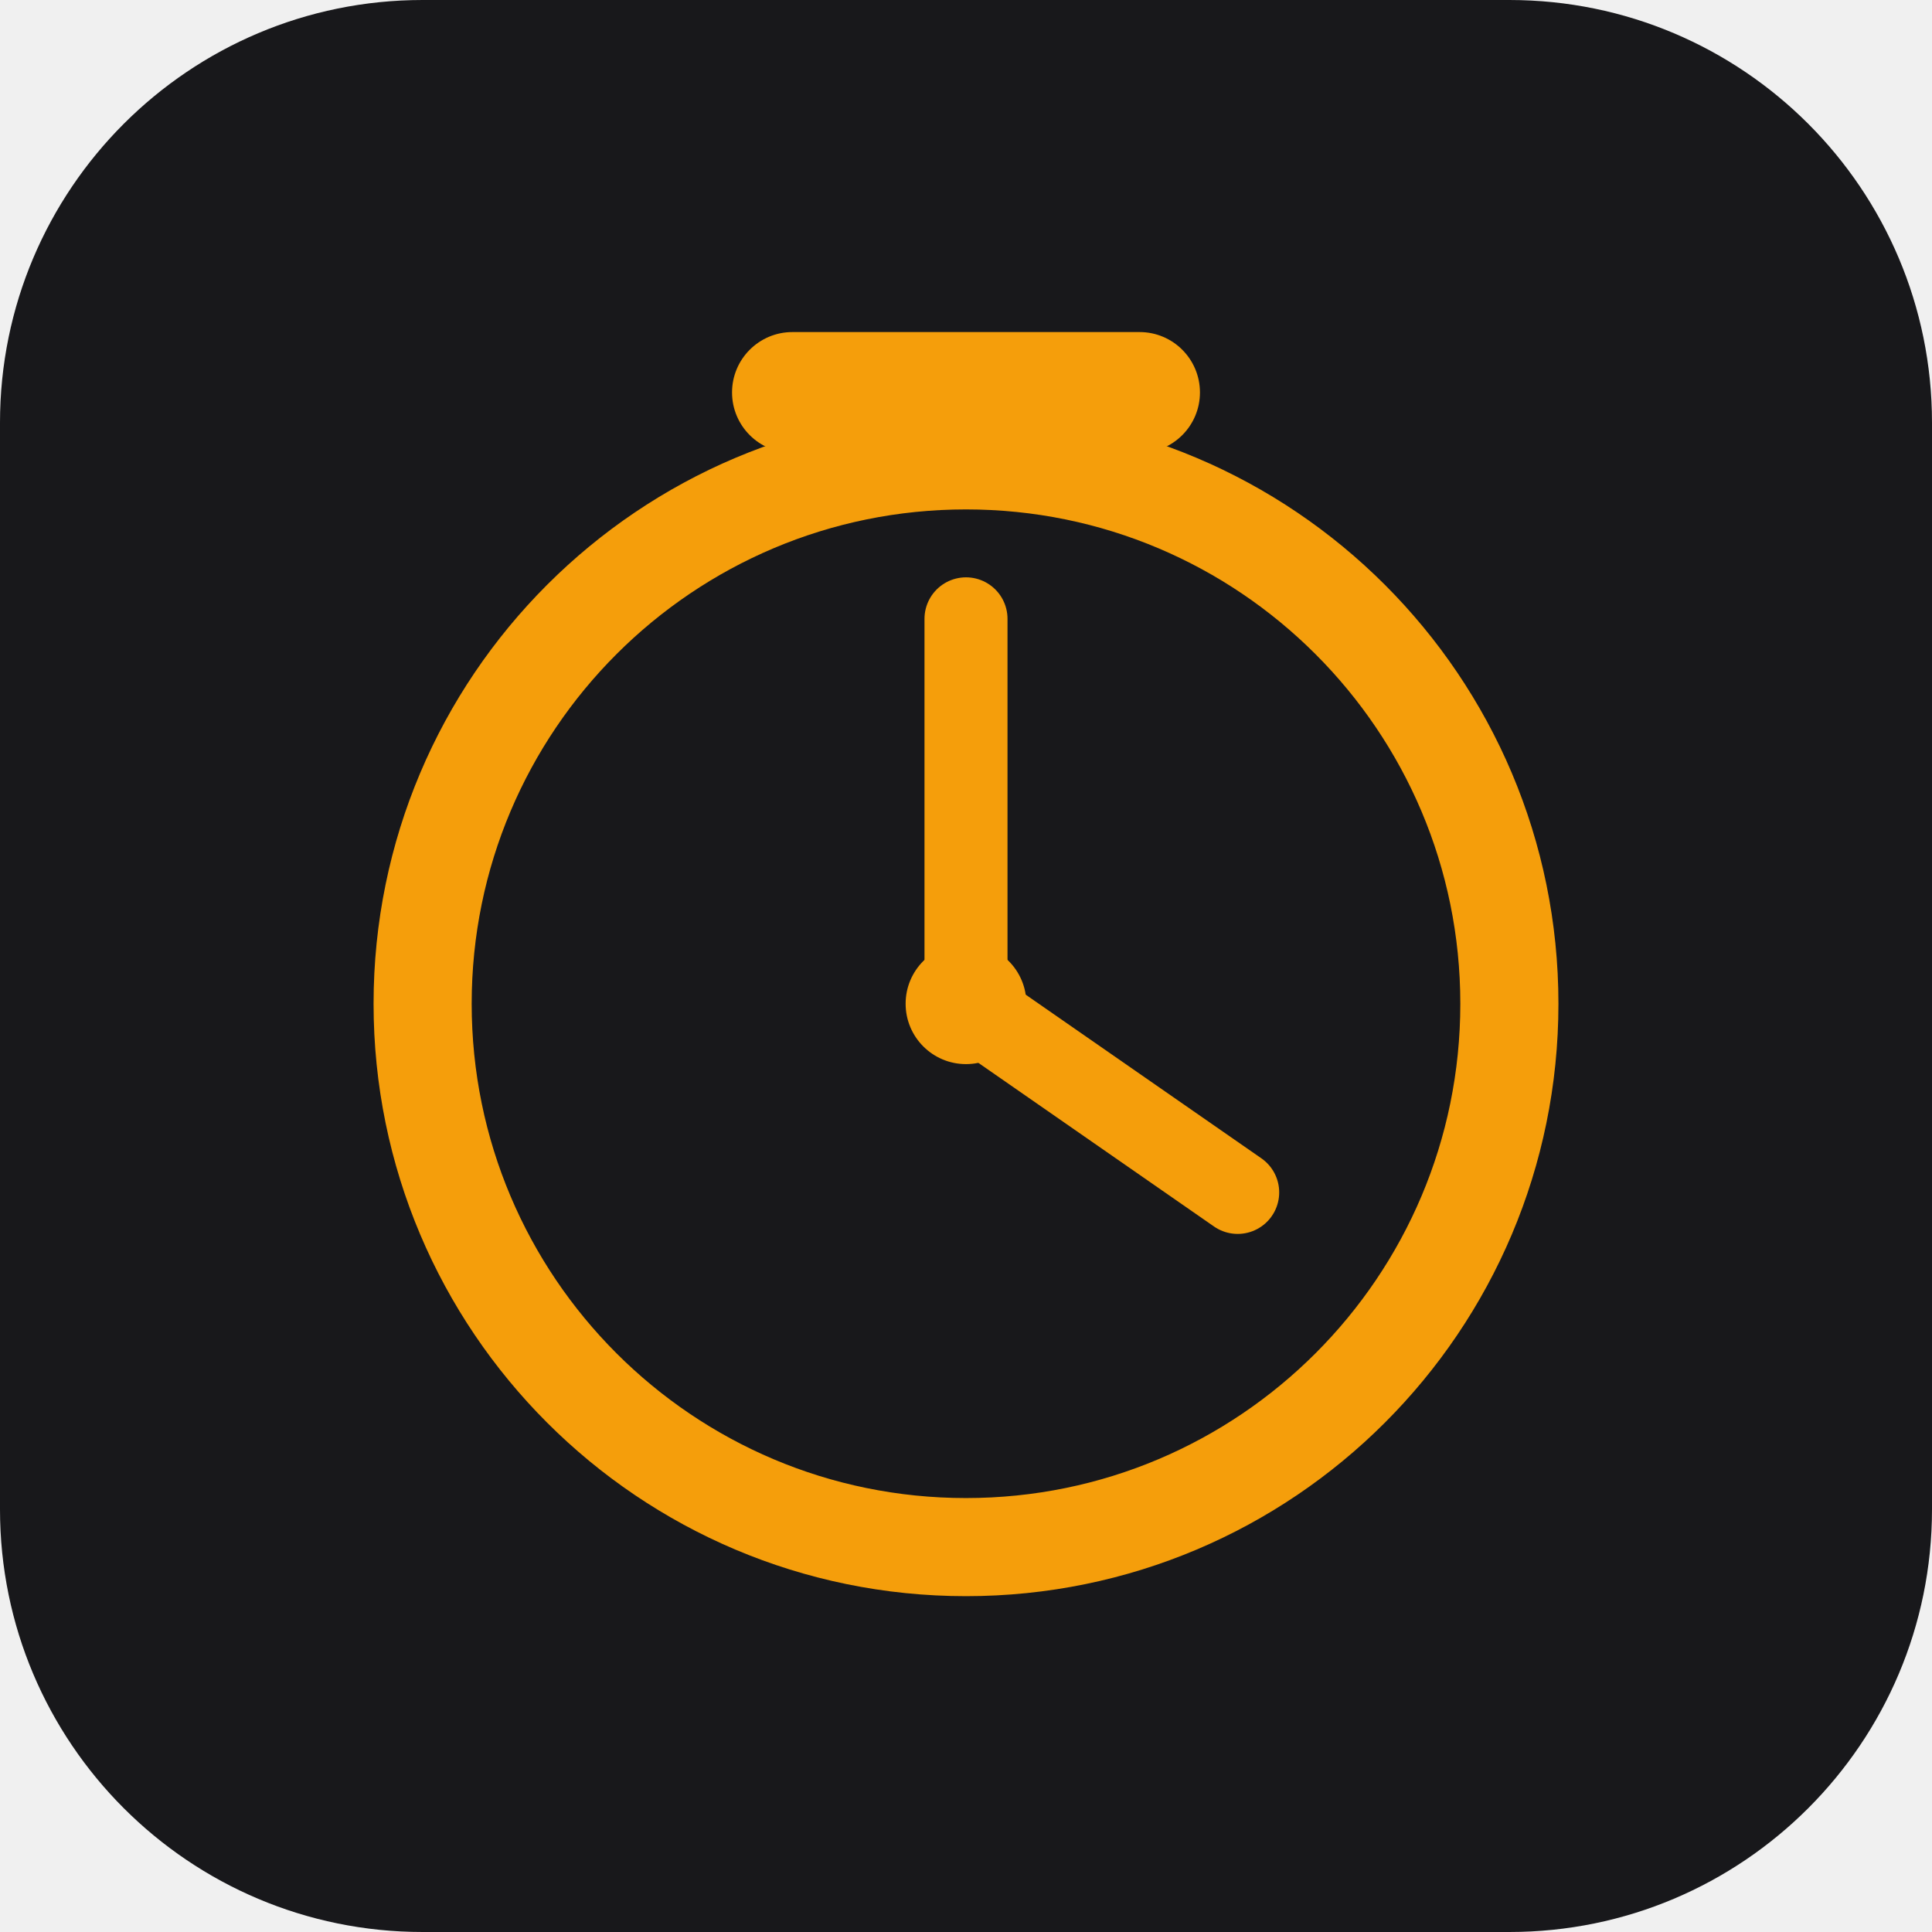
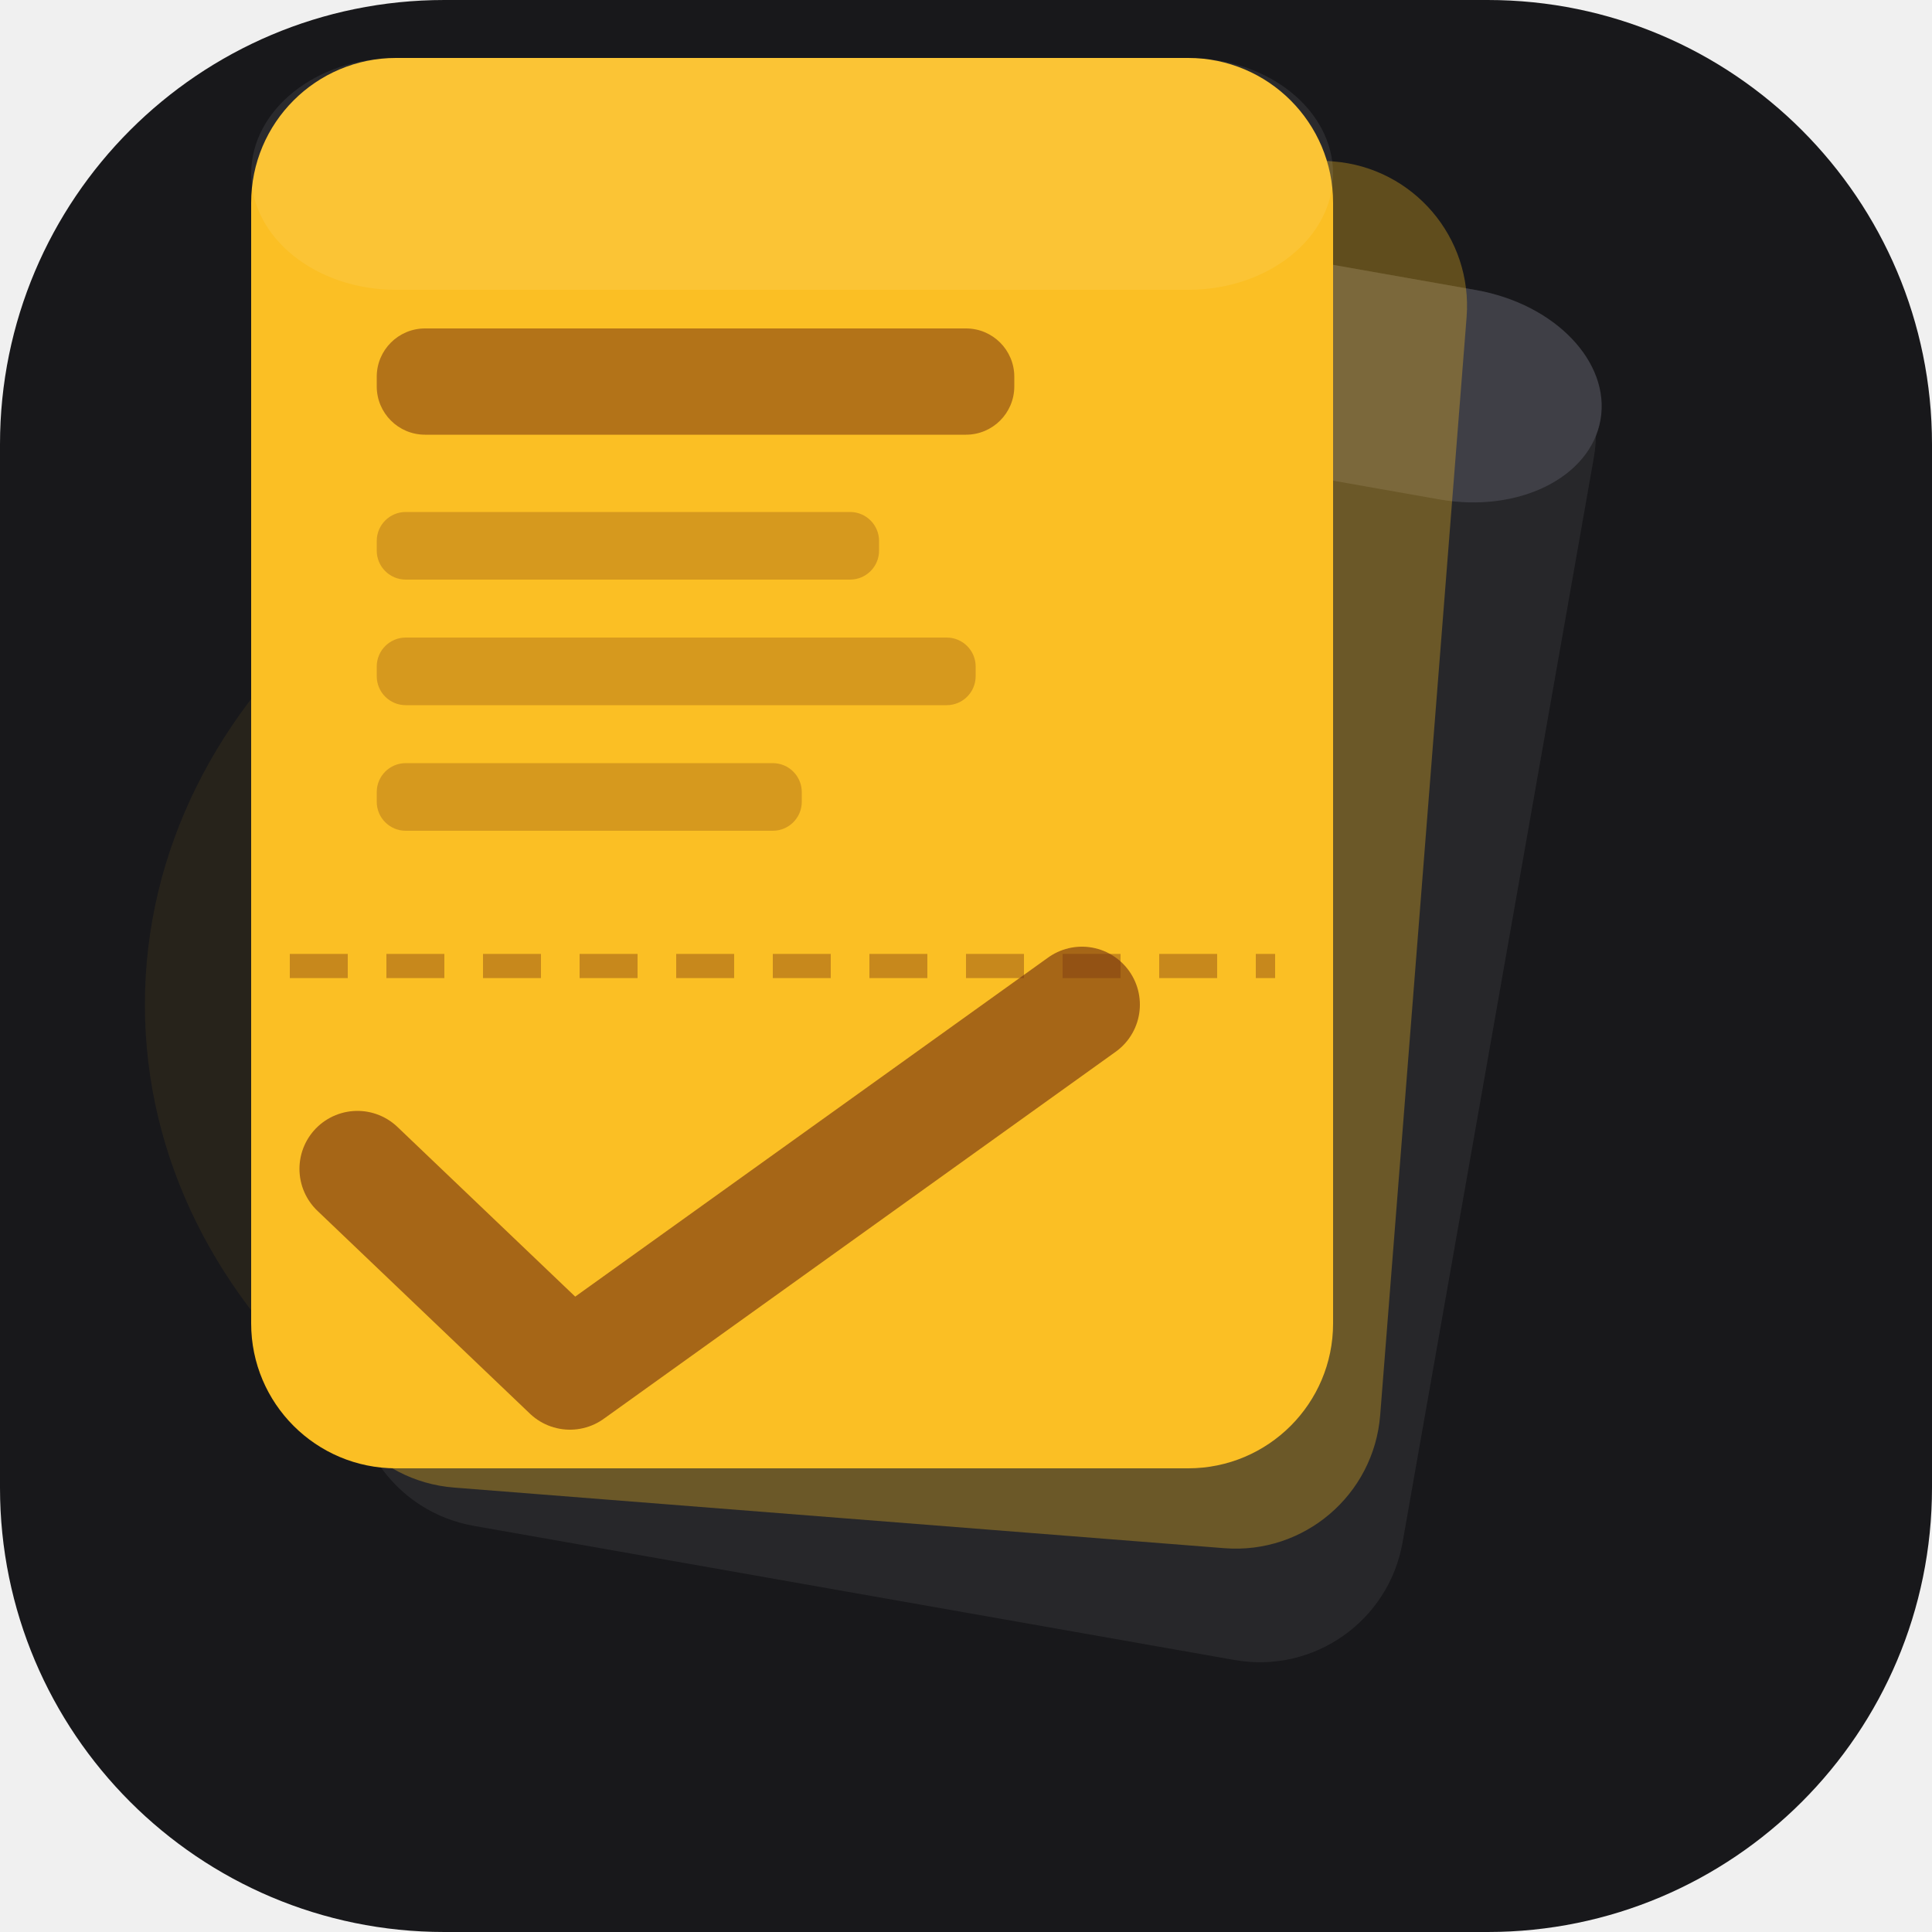
- <svg xmlns="http://www.w3.org/2000/svg" viewBox="0 0 512 512">
-   <rect width="512" height="512" rx="112" fill="#18181b" />
-   <circle cx="256" cy="266" r="144" fill="none" stroke="#f59e0b" stroke-width="26" />
-   <line x1="256" y1="266" x2="256" y2="164" stroke="#f59e0b" stroke-width="22" stroke-linecap="round" />
-   <line x1="256" y1="266" x2="328" y2="316" stroke="#f59e0b" stroke-width="22" stroke-linecap="round" />
-   <circle cx="256" cy="266" r="16" fill="#f59e0b" />
-   <rect x="194" y="88" width="124" height="32" rx="16" fill="#f59e0b" />
+ <svg xmlns="http://www.w3.org/2000/svg" viewBox="0 0 200 200">
+   <defs>
+     <clipPath id="c">
+       <rect width="200" height="200" rx="46" />
+     </clipPath>
+   </defs>
+   <g clip-path="url(#c)">
+     <rect width="200" height="200" fill="#18181B" />
+     <ellipse cx="83" cy="104" rx="68" ry="58" fill="#FBBF24" opacity="0.07" />
+     <g transform="rotate(10, 100, 105)">
+       <rect x="44" y="22" width="110" height="144" rx="15" fill="#27272A" />
+       <rect x="44" y="22" width="110" height="22" rx="15" fill="#3F3F46" />
+     </g>
+     <g transform="rotate(4.5, 100, 105)">
+       <rect x="36" y="14" width="110" height="144" rx="15" fill="#FBBF24" opacity="0.32" />
+     </g>
+     <rect x="26" y="6" width="112" height="146" rx="15" fill="#FBBF24" />
+     <rect x="26" y="6" width="112" height="24" rx="15" fill="white" opacity="0.08" />
+     <rect x="39" y="34" width="66" height="11" rx="5" fill="#78350F" opacity="0.55" />
+     <rect x="39" y="53" width="52" height="7" rx="3" fill="#78350F" opacity="0.28" />
+     <rect x="39" y="66" width="62" height="7" rx="3" fill="#78350F" opacity="0.28" />
+     <rect x="39" y="79" width="44" height="7" rx="3" fill="#78350F" opacity="0.28" />
+     <line x1="30" y1="100" x2="132" y2="100" stroke="#78350F" stroke-width="2.5" stroke-dasharray="6,4" opacity="0.40" />
+     <polyline points="37,121 59,142 112,104" stroke="#78350F" stroke-width="12" stroke-linecap="round" stroke-linejoin="round" fill="none" opacity="0.65" />
+   </g>
</svg>
